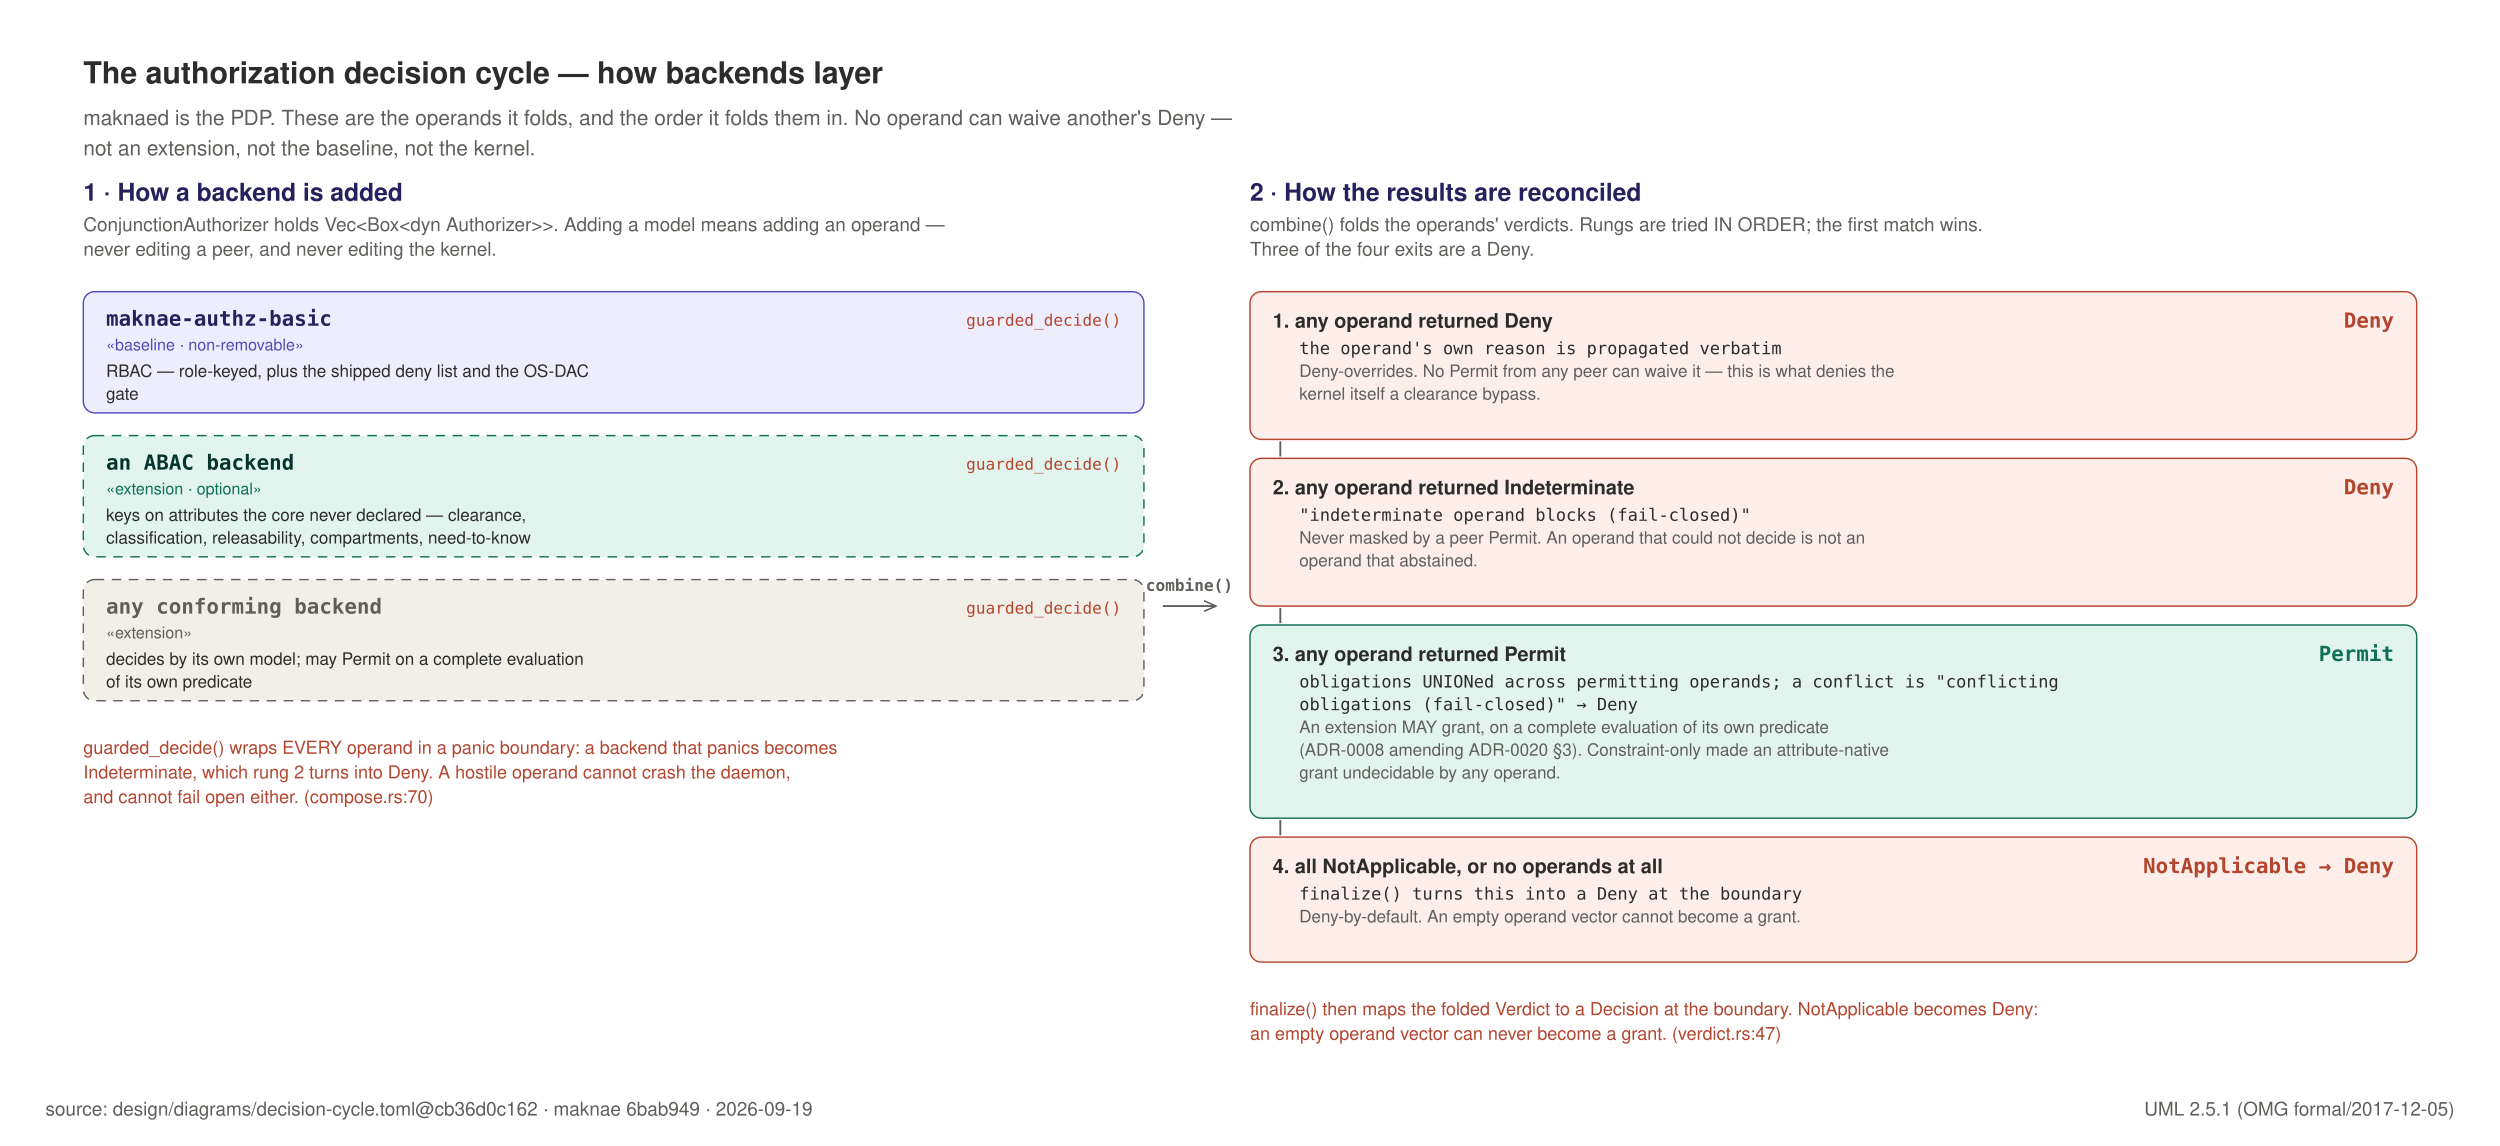
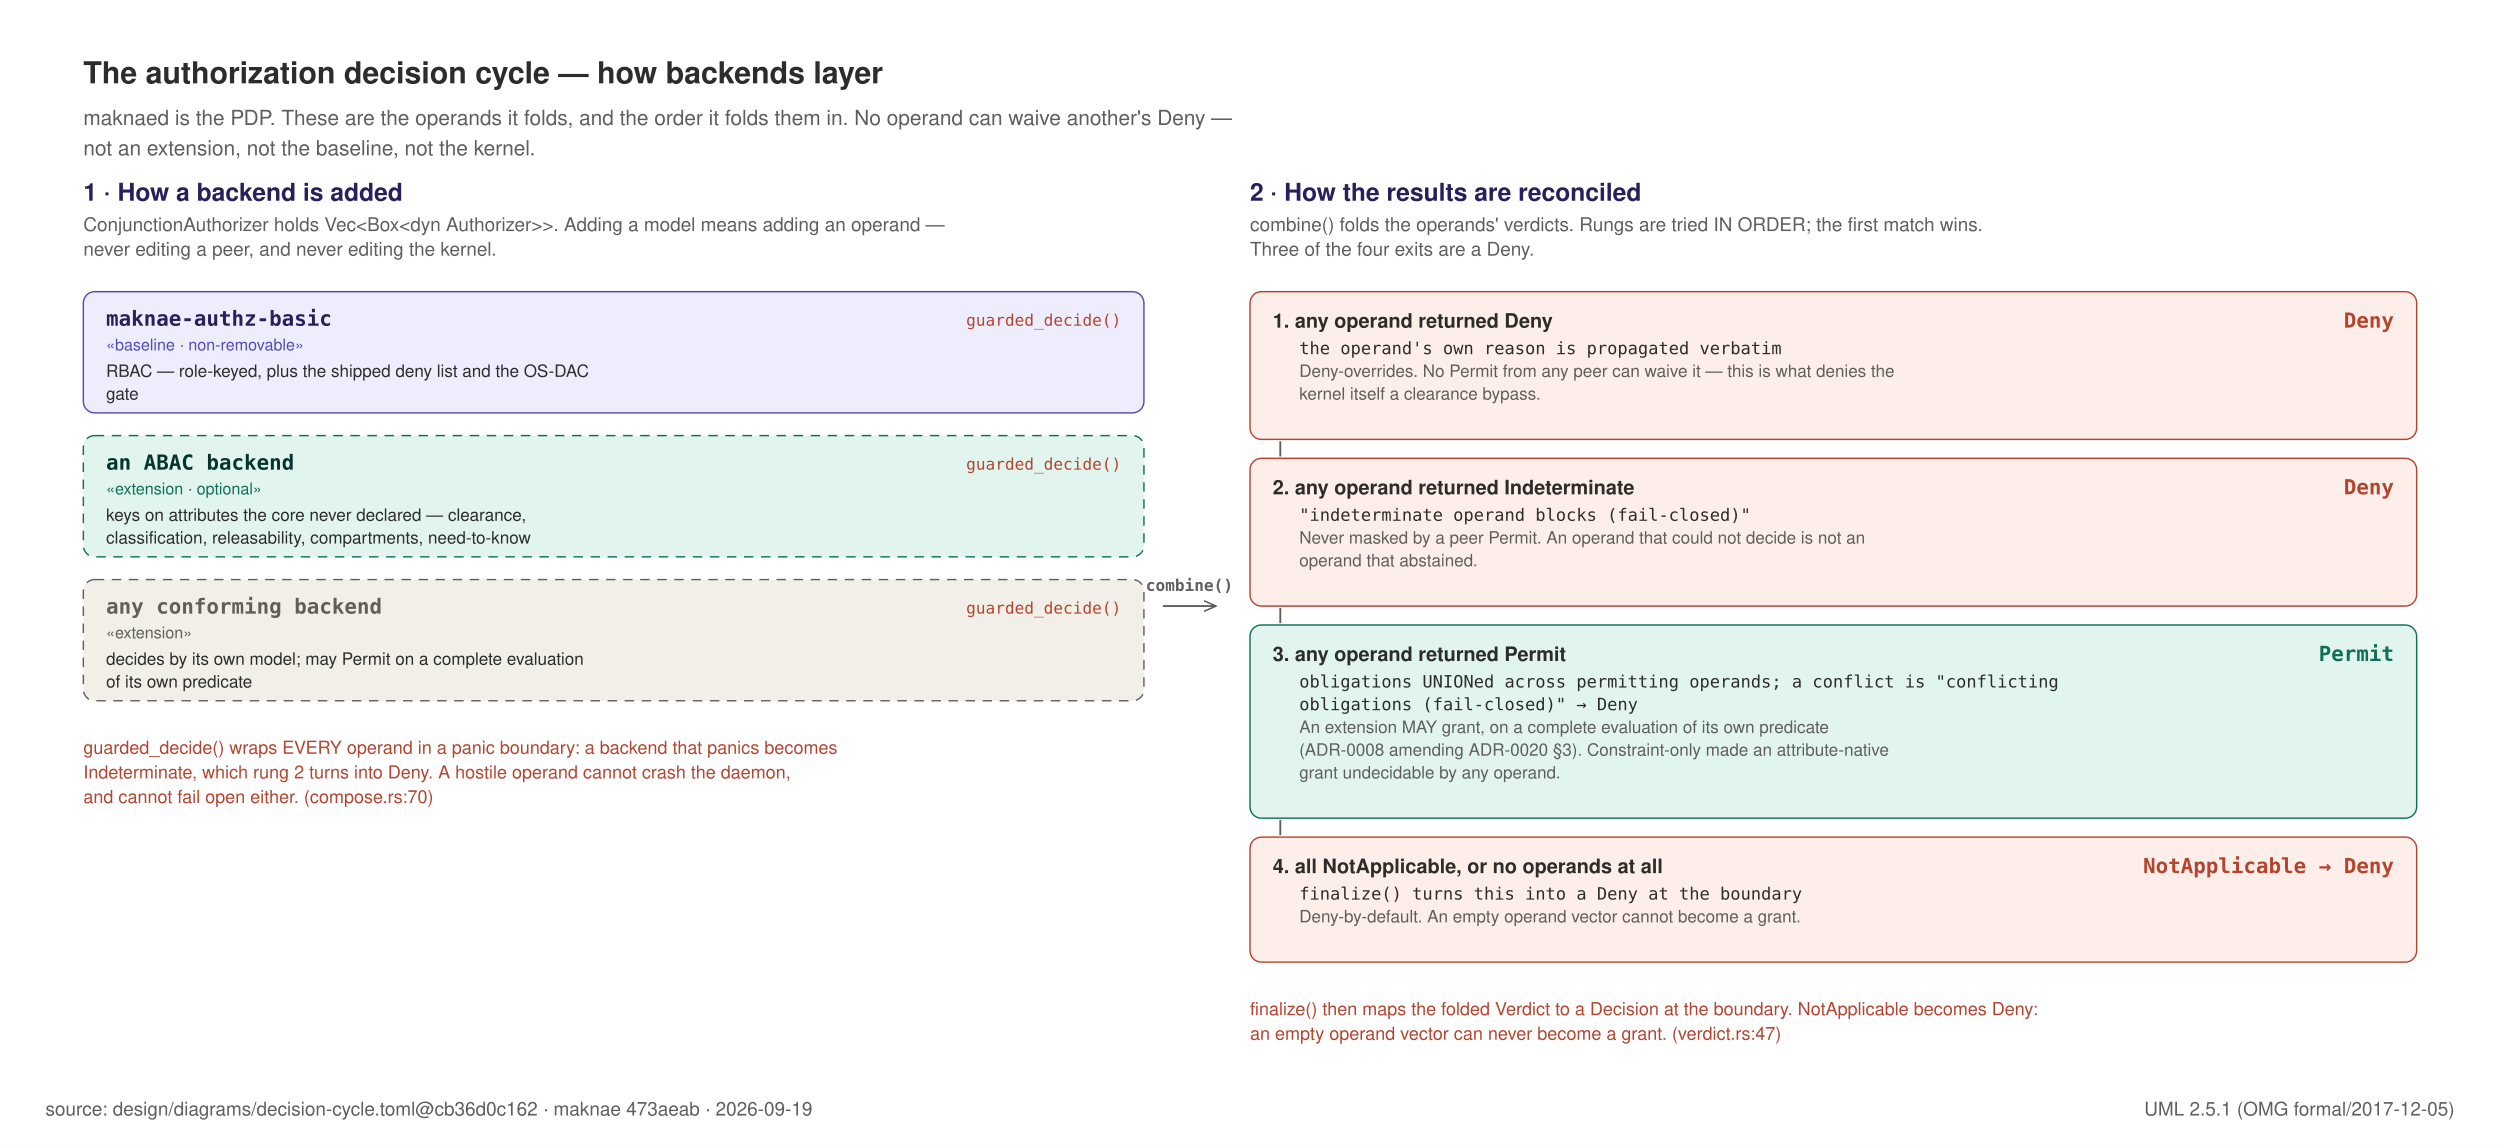
<svg xmlns="http://www.w3.org/2000/svg" width="1320" height="605" viewBox="0 0 1320 605" role="img">
  <rect x="0" y="0" width="1320" height="605" fill="#FFFFFF" />
  <text x="44" y="44" text-anchor="start" font-family="Helvetica, Arial, sans-serif" font-size="16" font-weight="600" fill="#2C2C2A">The authorization decision cycle — how backends layer</text>
  <text x="44" y="66" text-anchor="start" font-family="Helvetica, Arial, sans-serif" font-size="11" font-weight="400" fill="#5F5E5A">maknaed is the PDP. These are the operands it folds, and the order it folds them in. No operand can waive another's Deny —</text>
  <text x="44" y="82" text-anchor="start" font-family="Helvetica, Arial, sans-serif" font-size="11" font-weight="400" fill="#5F5E5A">not an extension, not the baseline, not the kernel.</text>
  <text x="44" y="106" text-anchor="start" font-family="Helvetica, Arial, sans-serif" font-size="13" font-weight="600" fill="#26215C">1 · How a backend is added</text>
  <text x="44" y="122" text-anchor="start" font-family="Helvetica, Arial, sans-serif" font-size="10" font-weight="400" fill="#5F5E5A">ConjunctionAuthorizer holds Vec&lt;Box&lt;dyn Authorizer&gt;&gt;. Adding a model means adding an operand —</text>
  <text x="44" y="135" text-anchor="start" font-family="Helvetica, Arial, sans-serif" font-size="10" font-weight="400" fill="#5F5E5A">never editing a peer, and never editing the kernel.</text>
  <rect x="44" y="154" width="560" height="64" rx="6" fill="#EEEDFE" stroke="#534AB7" stroke-width="0.75" />
  <text x="56" y="172" text-anchor="start" font-family="ui-monospace, SFMono-Regular, Menlo, monospace" font-size="11" font-weight="600" fill="#26215C">maknae-authz-basic</text>
  <text x="56" y="185" text-anchor="start" font-family="Helvetica, Arial, sans-serif" font-size="8.5" font-weight="400" fill="#534AB7">«baseline · non-removable»</text>
  <text x="56" y="199" text-anchor="start" font-family="Helvetica, Arial, sans-serif" font-size="9" font-weight="400" fill="#2C2C2A">RBAC — role-keyed, plus the shipped deny list and the OS-DAC</text>
  <text x="56" y="211" text-anchor="start" font-family="Helvetica, Arial, sans-serif" font-size="9" font-weight="400" fill="#2C2C2A">gate</text>
  <text x="592" y="172" text-anchor="end" font-family="ui-monospace, SFMono-Regular, Menlo, monospace" font-size="8.5" font-weight="400" fill="#B3452F">guarded_decide()</text>
  <rect x="44" y="230" width="560" height="64" rx="6" fill="#E1F5EE" stroke="#0F6E56" stroke-width="0.75" stroke-dasharray="5 4" />
  <text x="56" y="248" text-anchor="start" font-family="ui-monospace, SFMono-Regular, Menlo, monospace" font-size="11" font-weight="600" fill="#04342C">an ABAC backend</text>
  <text x="56" y="261" text-anchor="start" font-family="Helvetica, Arial, sans-serif" font-size="8.5" font-weight="400" fill="#0F6E56">«extension · optional»</text>
  <text x="56" y="275" text-anchor="start" font-family="Helvetica, Arial, sans-serif" font-size="9" font-weight="400" fill="#2C2C2A">keys on attributes the core never declared — clearance,</text>
  <text x="56" y="287" text-anchor="start" font-family="Helvetica, Arial, sans-serif" font-size="9" font-weight="400" fill="#2C2C2A">classification, releasability, compartments, need-to-know</text>
  <text x="592" y="248" text-anchor="end" font-family="ui-monospace, SFMono-Regular, Menlo, monospace" font-size="8.5" font-weight="400" fill="#B3452F">guarded_decide()</text>
  <rect x="44" y="306" width="560" height="64" rx="6" fill="#F1EFE8" stroke="#5F5E5A" stroke-width="0.75" stroke-dasharray="5 4" />
  <text x="56" y="324" text-anchor="start" font-family="ui-monospace, SFMono-Regular, Menlo, monospace" font-size="11" font-weight="600" fill="#5F5E5A">any conforming backend</text>
  <text x="56" y="337" text-anchor="start" font-family="Helvetica, Arial, sans-serif" font-size="8.5" font-weight="400" fill="#5F5E5A">«extension»</text>
  <text x="56" y="351" text-anchor="start" font-family="Helvetica, Arial, sans-serif" font-size="9" font-weight="400" fill="#2C2C2A">decides by its own model; may Permit on a complete evaluation</text>
  <text x="56" y="363" text-anchor="start" font-family="Helvetica, Arial, sans-serif" font-size="9" font-weight="400" fill="#2C2C2A">of its own predicate</text>
  <text x="592" y="324" text-anchor="end" font-family="ui-monospace, SFMono-Regular, Menlo, monospace" font-size="8.5" font-weight="400" fill="#B3452F">guarded_decide()</text>
  <text x="44" y="398" text-anchor="start" font-family="Helvetica, Arial, sans-serif" font-size="9.5" font-weight="400" fill="#B3452F">guarded_decide() wraps EVERY operand in a panic boundary: a backend that panics becomes</text>
  <text x="44" y="411" text-anchor="start" font-family="Helvetica, Arial, sans-serif" font-size="9.5" font-weight="400" fill="#B3452F">Indeterminate, which rung 2 turns into Deny. A hostile operand cannot crash the daemon,</text>
  <text x="44" y="424" text-anchor="start" font-family="Helvetica, Arial, sans-serif" font-size="9.5" font-weight="400" fill="#B3452F">and cannot fail open either.  (compose.rs:70)</text>
  <path d="M 614 320 h 28" stroke="#5F5E5A" stroke-width="1" marker-end="url(#dep2)" />
  <defs>
    <marker id="dep2" viewBox="0 0 10 10" refX="9" refY="5" markerWidth="7" markerHeight="7" orient="auto-start-reverse">
      <path d="M 0 1 L 9 5 L 0 9" fill="none" stroke="#5F5E5A" stroke-width="1.2" />
    </marker>
  </defs>
  <text x="628" y="312" text-anchor="middle" font-family="ui-monospace, SFMono-Regular, Menlo, monospace" font-size="8.5" font-weight="600" fill="#5F5E5A">combine()</text>
  <text x="660" y="106" text-anchor="start" font-family="Helvetica, Arial, sans-serif" font-size="13" font-weight="600" fill="#26215C">2 · How the results are reconciled</text>
  <text x="660" y="122" text-anchor="start" font-family="Helvetica, Arial, sans-serif" font-size="10" font-weight="400" fill="#5F5E5A">combine() folds the operands' verdicts. Rungs are tried IN ORDER; the first match wins.</text>
  <text x="660" y="135" text-anchor="start" font-family="Helvetica, Arial, sans-serif" font-size="10" font-weight="400" fill="#5F5E5A">Three of the four exits are a Deny.</text>
  <rect x="660" y="154" width="616" height="78" rx="6" fill="#FDEEE9" stroke="#B3452F" stroke-width="0.75" />
  <text x="672" y="173" text-anchor="start" font-family="Helvetica, Arial, sans-serif" font-size="10.5" font-weight="600" fill="#2C2C2A">1.  any operand returned Deny</text>
  <text x="1264" y="173" text-anchor="end" font-family="ui-monospace, SFMono-Regular, Menlo, monospace" font-size="11" font-weight="700" fill="#B3452F">Deny</text>
  <text x="686" y="187" text-anchor="start" font-family="ui-monospace, SFMono-Regular, Menlo, monospace" font-size="9" font-weight="400" fill="#2C2C2A">the operand's own reason is propagated verbatim</text>
  <text x="686" y="199" text-anchor="start" font-family="Helvetica, Arial, sans-serif" font-size="9" font-weight="400" fill="#5F5E5A">Deny-overrides. No Permit from any peer can waive it — this is what denies the</text>
  <text x="686" y="211" text-anchor="start" font-family="Helvetica, Arial, sans-serif" font-size="9" font-weight="400" fill="#5F5E5A">kernel itself a clearance bypass.</text>
  <line x1="676" y1="233" x2="676" y2="241" stroke="#5F5E5A" stroke-width="1" />
  <rect x="660" y="242" width="616" height="78" rx="6" fill="#FDEEE9" stroke="#B3452F" stroke-width="0.75" />
  <text x="672" y="261" text-anchor="start" font-family="Helvetica, Arial, sans-serif" font-size="10.5" font-weight="600" fill="#2C2C2A">2.  any operand returned Indeterminate</text>
  <text x="1264" y="261" text-anchor="end" font-family="ui-monospace, SFMono-Regular, Menlo, monospace" font-size="11" font-weight="700" fill="#B3452F">Deny</text>
  <text x="686" y="275" text-anchor="start" font-family="ui-monospace, SFMono-Regular, Menlo, monospace" font-size="9" font-weight="400" fill="#2C2C2A">"indeterminate operand blocks (fail-closed)"</text>
  <text x="686" y="287" text-anchor="start" font-family="Helvetica, Arial, sans-serif" font-size="9" font-weight="400" fill="#5F5E5A">Never masked by a peer Permit. An operand that could not decide is not an</text>
  <text x="686" y="299" text-anchor="start" font-family="Helvetica, Arial, sans-serif" font-size="9" font-weight="400" fill="#5F5E5A">operand that abstained.</text>
  <line x1="676" y1="321" x2="676" y2="329" stroke="#5F5E5A" stroke-width="1" />
  <rect x="660" y="330" width="616" height="102" rx="6" fill="#E1F5EE" stroke="#0F6E56" stroke-width="0.75" />
  <text x="672" y="349" text-anchor="start" font-family="Helvetica, Arial, sans-serif" font-size="10.5" font-weight="600" fill="#2C2C2A">3.  any operand returned Permit</text>
  <text x="1264" y="349" text-anchor="end" font-family="ui-monospace, SFMono-Regular, Menlo, monospace" font-size="11" font-weight="700" fill="#0F6E56">Permit</text>
  <text x="686" y="363" text-anchor="start" font-family="ui-monospace, SFMono-Regular, Menlo, monospace" font-size="9" font-weight="400" fill="#2C2C2A">obligations UNIONed across permitting operands; a conflict is "conflicting</text>
  <text x="686" y="375" text-anchor="start" font-family="ui-monospace, SFMono-Regular, Menlo, monospace" font-size="9" font-weight="400" fill="#2C2C2A">obligations (fail-closed)" → Deny</text>
  <text x="686" y="387" text-anchor="start" font-family="Helvetica, Arial, sans-serif" font-size="9" font-weight="400" fill="#5F5E5A">An extension MAY grant, on a complete evaluation of its own predicate</text>
  <text x="686" y="399" text-anchor="start" font-family="Helvetica, Arial, sans-serif" font-size="9" font-weight="400" fill="#5F5E5A">(ADR-0008 amending ADR-0020 §3). Constraint-only made an attribute-native</text>
  <text x="686" y="411" text-anchor="start" font-family="Helvetica, Arial, sans-serif" font-size="9" font-weight="400" fill="#5F5E5A">grant undecidable by any operand.</text>
  <line x1="676" y1="433" x2="676" y2="441" stroke="#5F5E5A" stroke-width="1" />
  <rect x="660" y="442" width="616" height="66" rx="6" fill="#FDEEE9" stroke="#B3452F" stroke-width="0.75" />
  <text x="672" y="461" text-anchor="start" font-family="Helvetica, Arial, sans-serif" font-size="10.5" font-weight="600" fill="#2C2C2A">4.  all NotApplicable, or no operands at all</text>
  <text x="1264" y="461" text-anchor="end" font-family="ui-monospace, SFMono-Regular, Menlo, monospace" font-size="11" font-weight="700" fill="#B3452F">NotApplicable → Deny</text>
  <text x="686" y="475" text-anchor="start" font-family="ui-monospace, SFMono-Regular, Menlo, monospace" font-size="9" font-weight="400" fill="#2C2C2A">finalize() turns this into a Deny at the boundary</text>
  <text x="686" y="487" text-anchor="start" font-family="Helvetica, Arial, sans-serif" font-size="9" font-weight="400" fill="#5F5E5A">Deny-by-default. An empty operand vector cannot become a grant.</text>
  <text x="660" y="536" text-anchor="start" font-family="Helvetica, Arial, sans-serif" font-size="9.5" font-weight="400" fill="#B3452F">finalize() then maps the folded Verdict to a Decision at the boundary. NotApplicable becomes Deny:</text>
  <text x="660" y="549" text-anchor="start" font-family="Helvetica, Arial, sans-serif" font-size="9.5" font-weight="400" fill="#B3452F">an empty operand vector can never become a grant. (verdict.rs:47)</text>
-   <text x="24" y="589" text-anchor="start" font-family="Helvetica, Arial, sans-serif" font-size="10" font-weight="400" fill="#5F5E5A">source: design/diagrams/decision-cycle.toml@cb36d0c162 · maknae 6bab949 · 2026-09-19</text>
+   <text x="24" y="589" text-anchor="start" font-family="Helvetica, Arial, sans-serif" font-size="10" font-weight="400" fill="#5F5E5A">source: design/diagrams/decision-cycle.toml@cb36d0c162 · maknae 473aeab · 2026-09-19</text>
  <text x="1296" y="589" text-anchor="end" font-family="Helvetica, Arial, sans-serif" font-size="10" font-weight="400" fill="#5F5E5A">UML 2.5.1 (OMG formal/2017-12-05)</text>
</svg>
